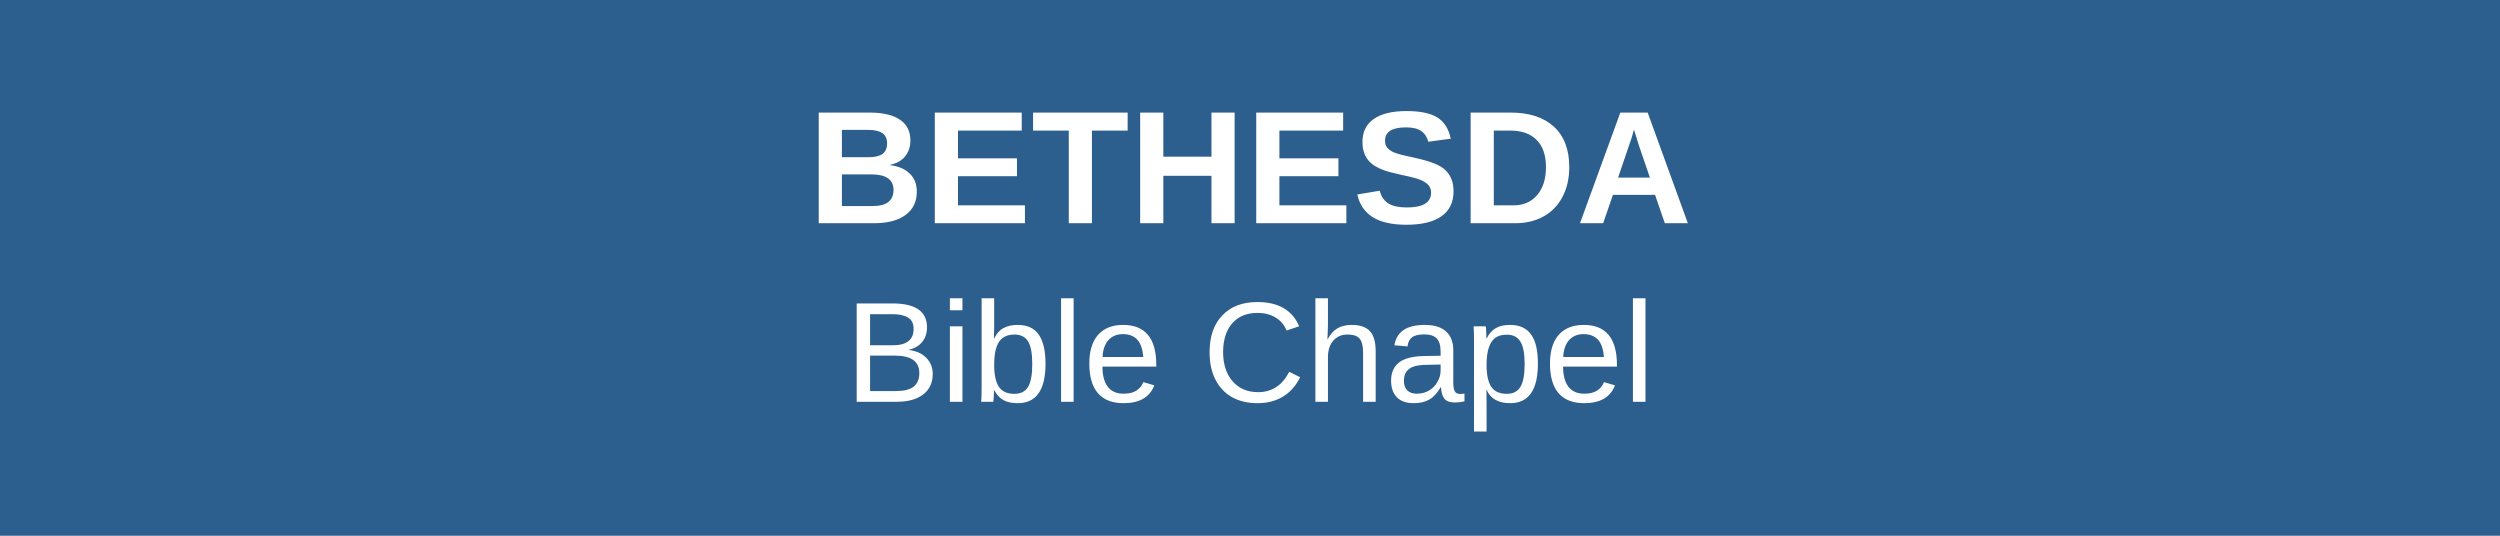
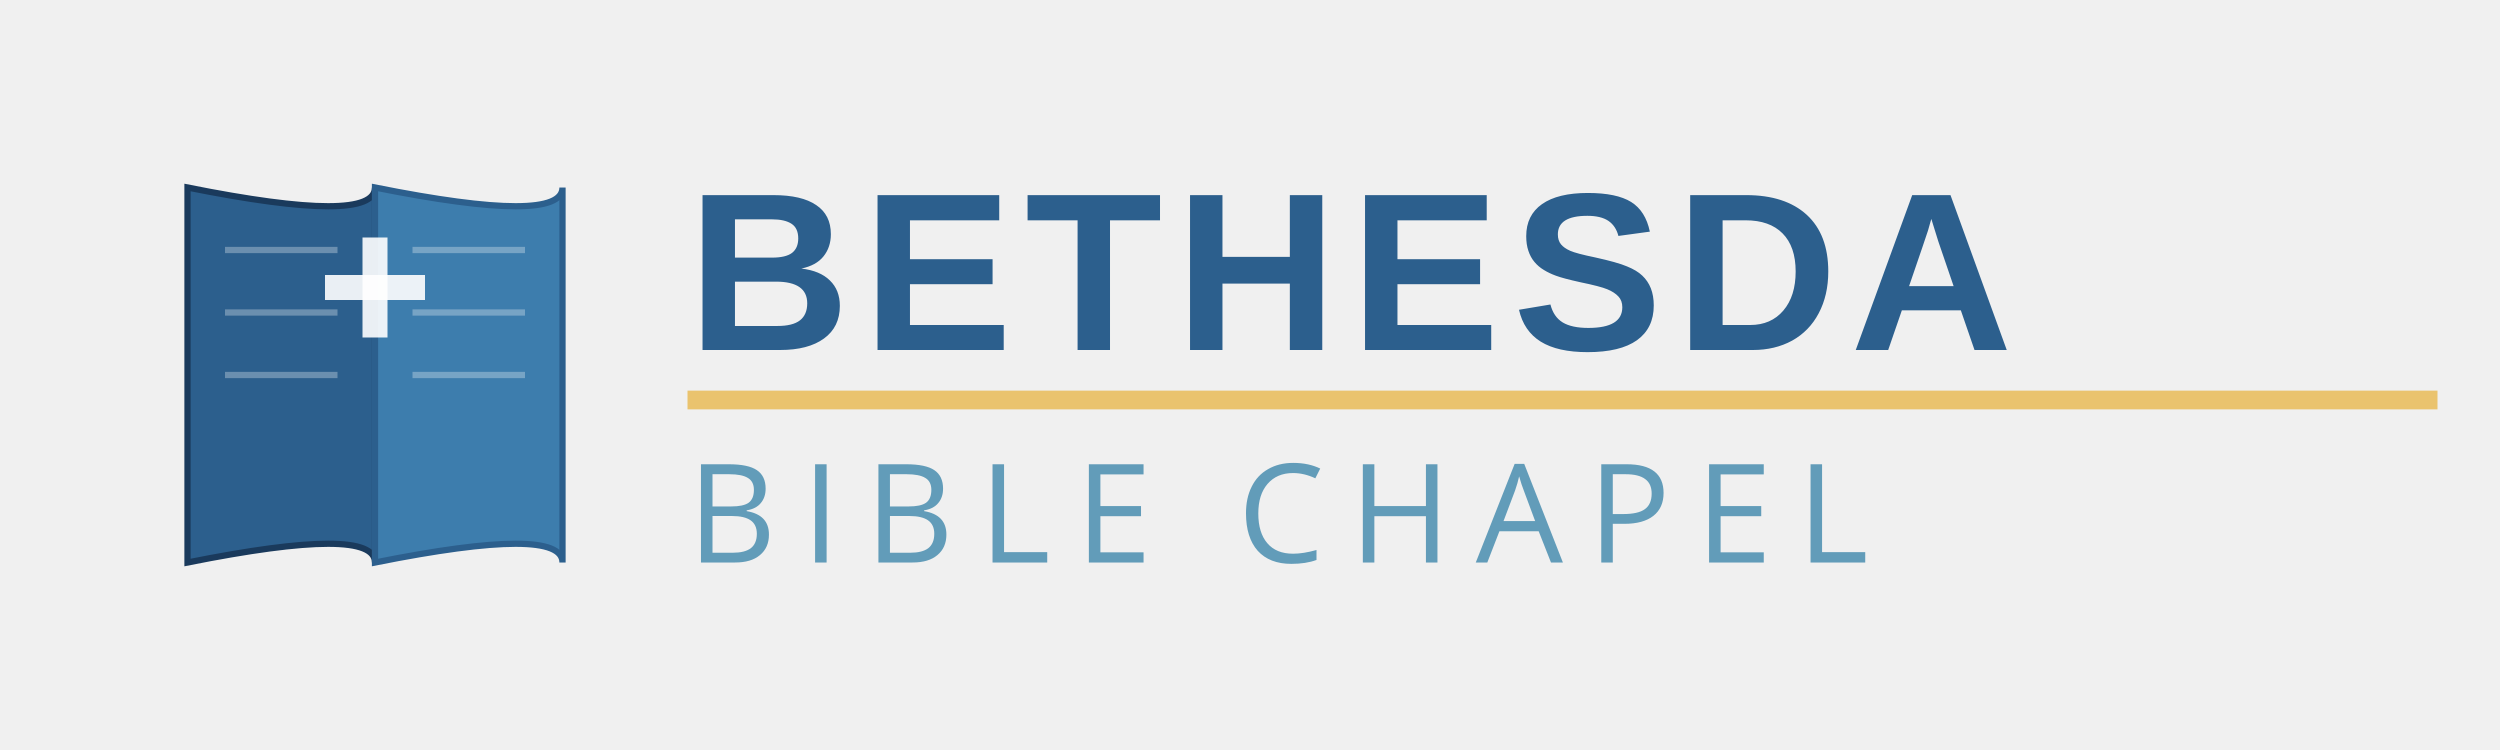
- <svg xmlns="http://www.w3.org/2000/svg" viewBox="0 0 280 60" width="280" height="60">
-   <rect width="280" height="60" fill="#2c5f8d" />
-   <text x="140" y="25" font-family="Montserrat, Arial, sans-serif" font-size="18" font-weight="bold" text-anchor="middle" fill="white">BETHESDA</text>
-   <text x="140" y="45" font-family="Montserrat, Arial, sans-serif" font-size="16" font-weight="normal" text-anchor="middle" fill="white">Bible Chapel</text>
+ <svg xmlns="http://www.w3.org/2000/svg" viewBox="0 0 200 60" width="200" height="60">
+   <rect width="200" height="60" fill="transparent" />
+   <g transform="translate(10, 10)">
+     <path d="M5 5 L5 35 Q20 32 20 35 L20 5 Q20 8 5 5 Z" fill="#2c5f8d" stroke="#1a3a5c" stroke-width="0.5" />
+     <path d="M20 5 L20 35 Q35 32 35 35 L35 5 Q35 8 20 5 Z" fill="#3d7dad" stroke="#2c5f8d" stroke-width="0.5" />
+     <rect x="16" y="12" width="8" height="2" fill="white" opacity="0.9" />
+     <rect x="19" y="9" width="2" height="8" fill="white" opacity="0.9" />
+     <line x1="8" y1="10" x2="17" y2="10" stroke="white" stroke-width="0.5" opacity="0.3" />
+     <line x1="8" y1="15" x2="17" y2="15" stroke="white" stroke-width="0.5" opacity="0.3" />
+     <line x1="8" y1="20" x2="17" y2="20" stroke="white" stroke-width="0.5" opacity="0.3" />
+     <line x1="23" y1="10" x2="32" y2="10" stroke="white" stroke-width="0.5" opacity="0.3" />
+     <line x1="23" y1="15" x2="32" y2="15" stroke="white" stroke-width="0.5" opacity="0.3" />
+     <line x1="23" y1="20" x2="32" y2="20" stroke="white" stroke-width="0.5" opacity="0.3" />
+   </g>
+   <text x="55" y="28" font-family="'Montserrat', Arial, sans-serif" font-size="18" font-weight="700" fill="#2c5f8d" letter-spacing="1">
+     BETHESDA
+   </text>
+   <text x="55" y="45" font-family="'Open Sans', Arial, sans-serif" font-size="11" font-weight="400" fill="#629cb9" letter-spacing="2">
+     BIBLE CHAPEL
+   </text>
+   <line x1="55" y1="32" x2="195" y2="32" stroke="#e8b84d" stroke-width="1.5" opacity="0.8" />
</svg>
